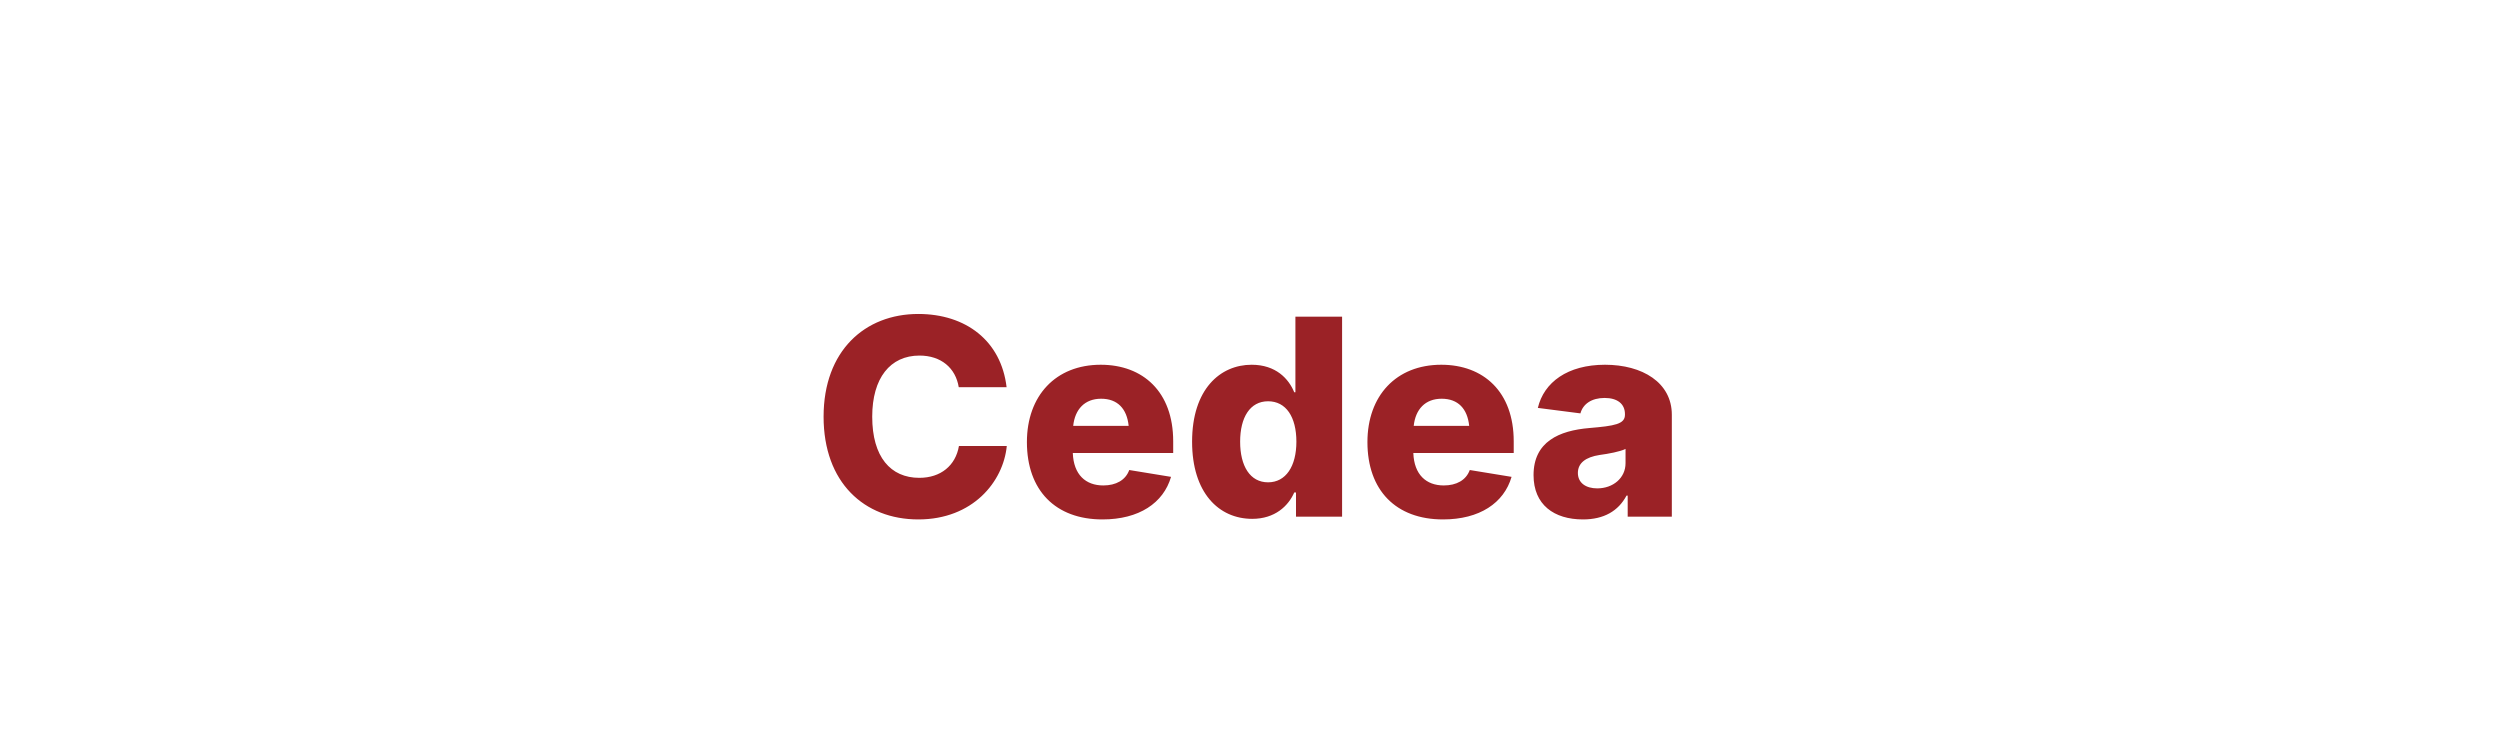
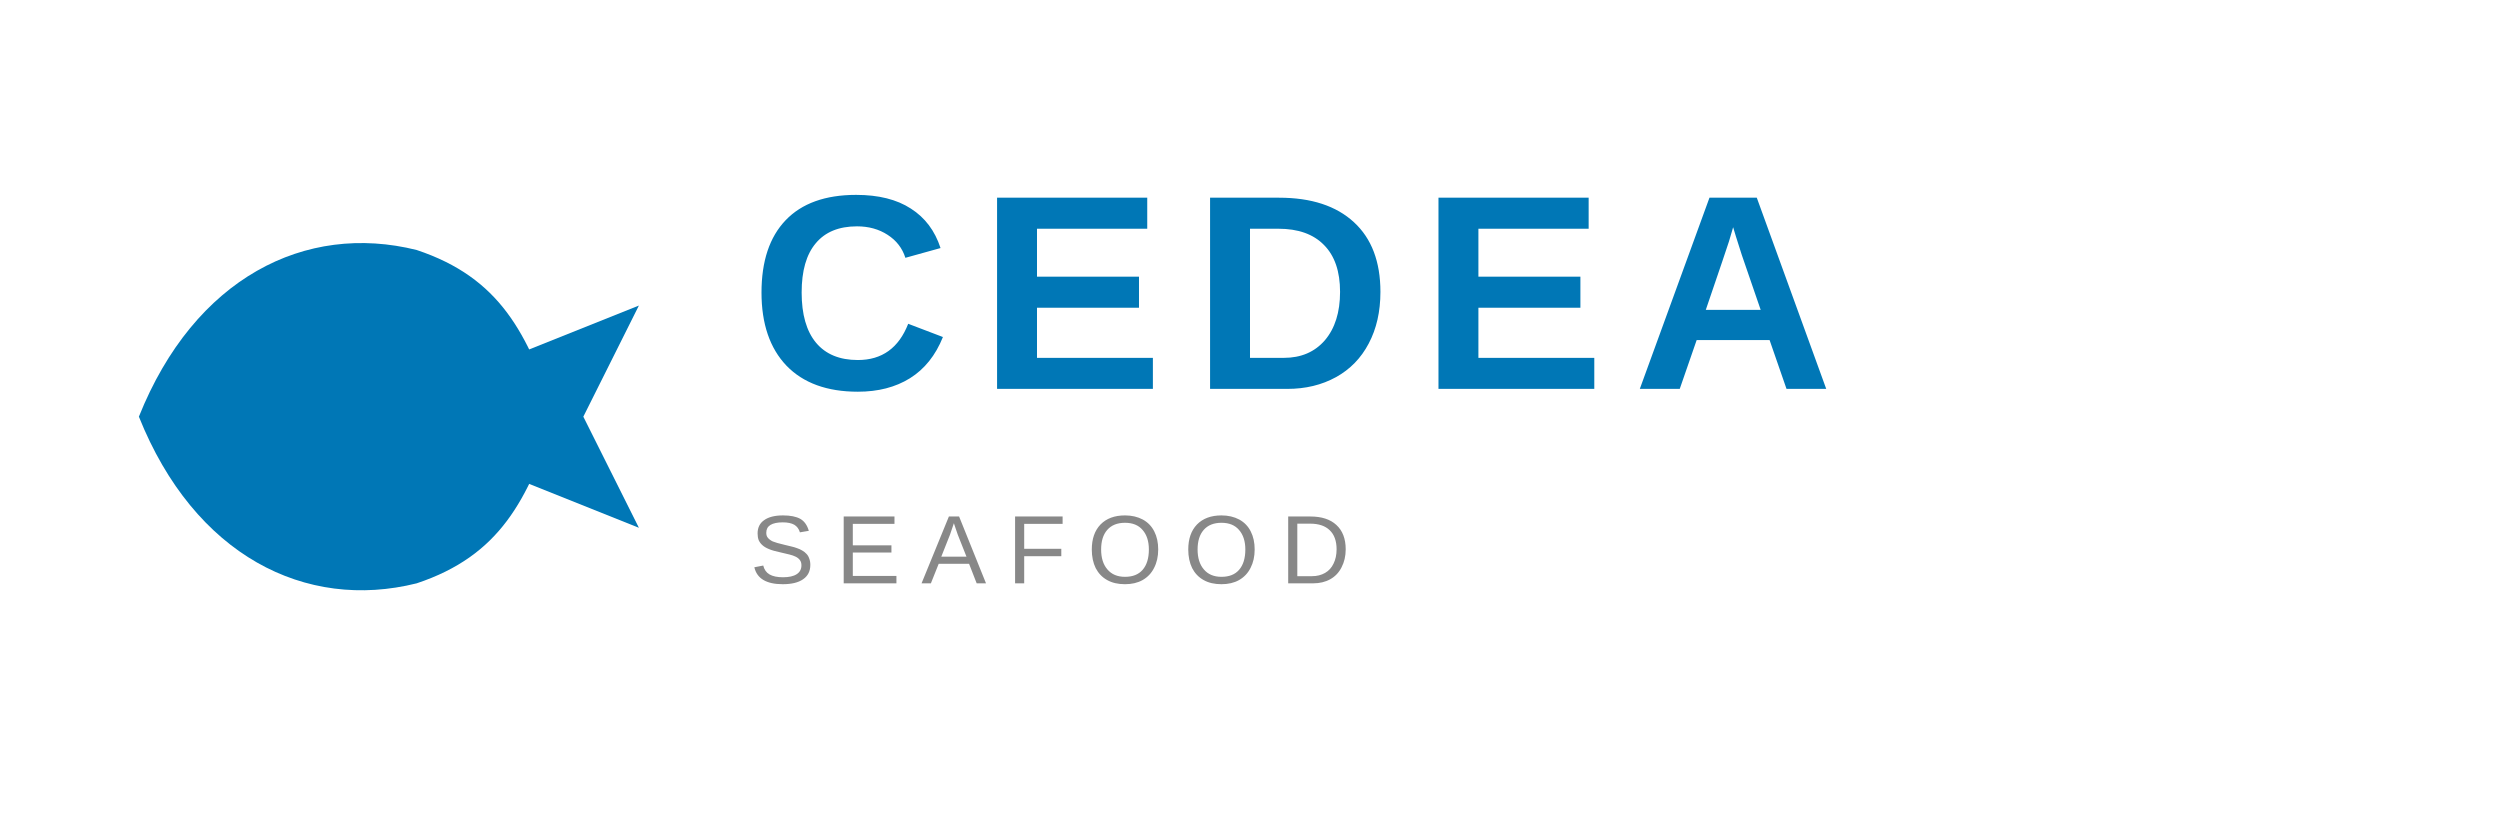
- <svg xmlns="http://www.w3.org/2000/svg" viewBox="0 0 200 60" width="200" height="60">
-   <rect width="100%" height="100%" fill="none" />
-   <text x="50%" y="55%" dominant-baseline="middle" text-anchor="middle" font-family="system-ui, -apple-system, sans-serif" font-weight="800" font-size="22" fill="#9b2226">Cedea</text>
+ <svg xmlns="http://www.w3.org/2000/svg" viewBox="0 0 180 60" width="180" height="60">
+   <path d="M10,30 C14,20 22,16 30,18 C36,20 38,24 40,30 C38,36 36,40 30,42 C22,44 14,40 10,30Z" fill="#0077B6" />
+   <path d="M36,26 L46,22 L42,30 L46,38 L36,34" fill="#0077B6" />
+   <text x="54" y="28" font-family="'Segoe UI', Arial, sans-serif" font-weight="800" font-size="20" fill="#0077B6" letter-spacing="2">CEDEA</text>
+   <text x="54" y="42" font-family="'Segoe UI', Arial, sans-serif" font-weight="400" font-size="7" fill="#888" letter-spacing="1.5">SEAFOOD</text>
</svg>
